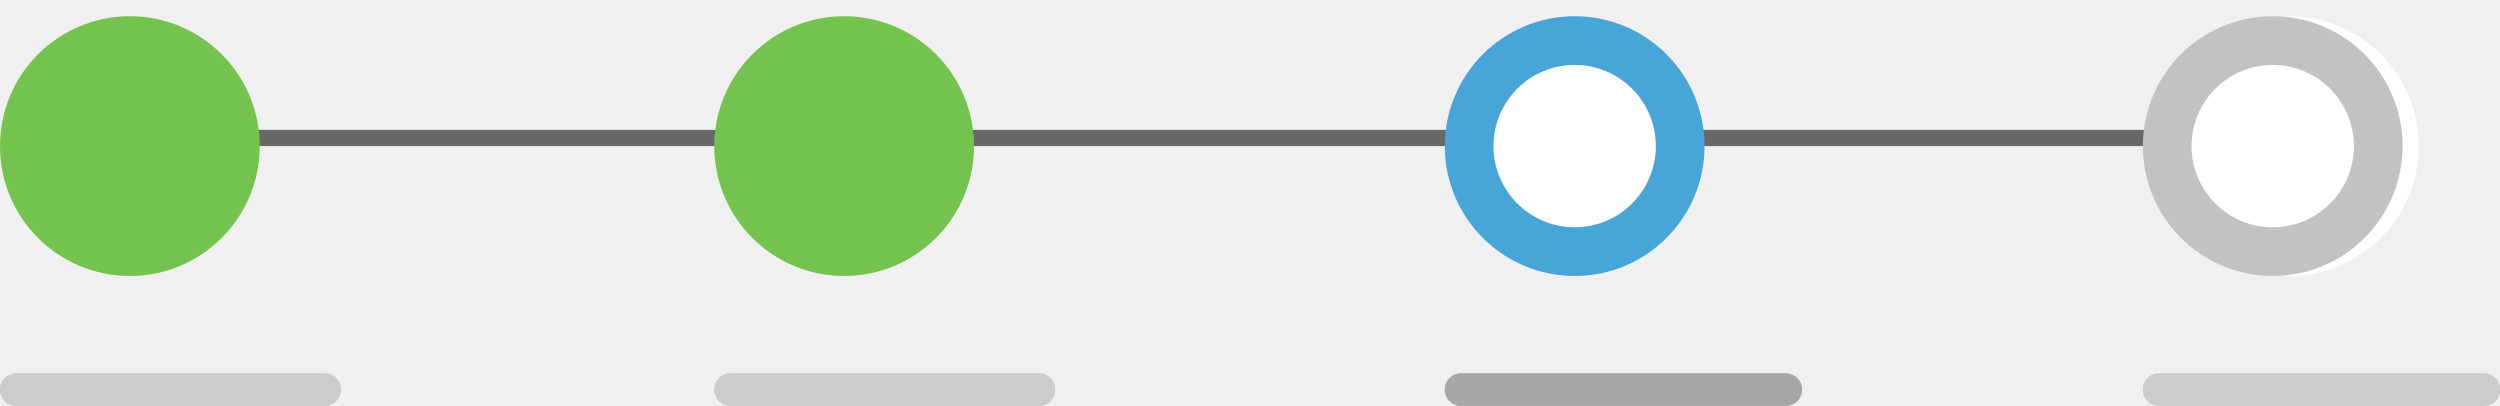
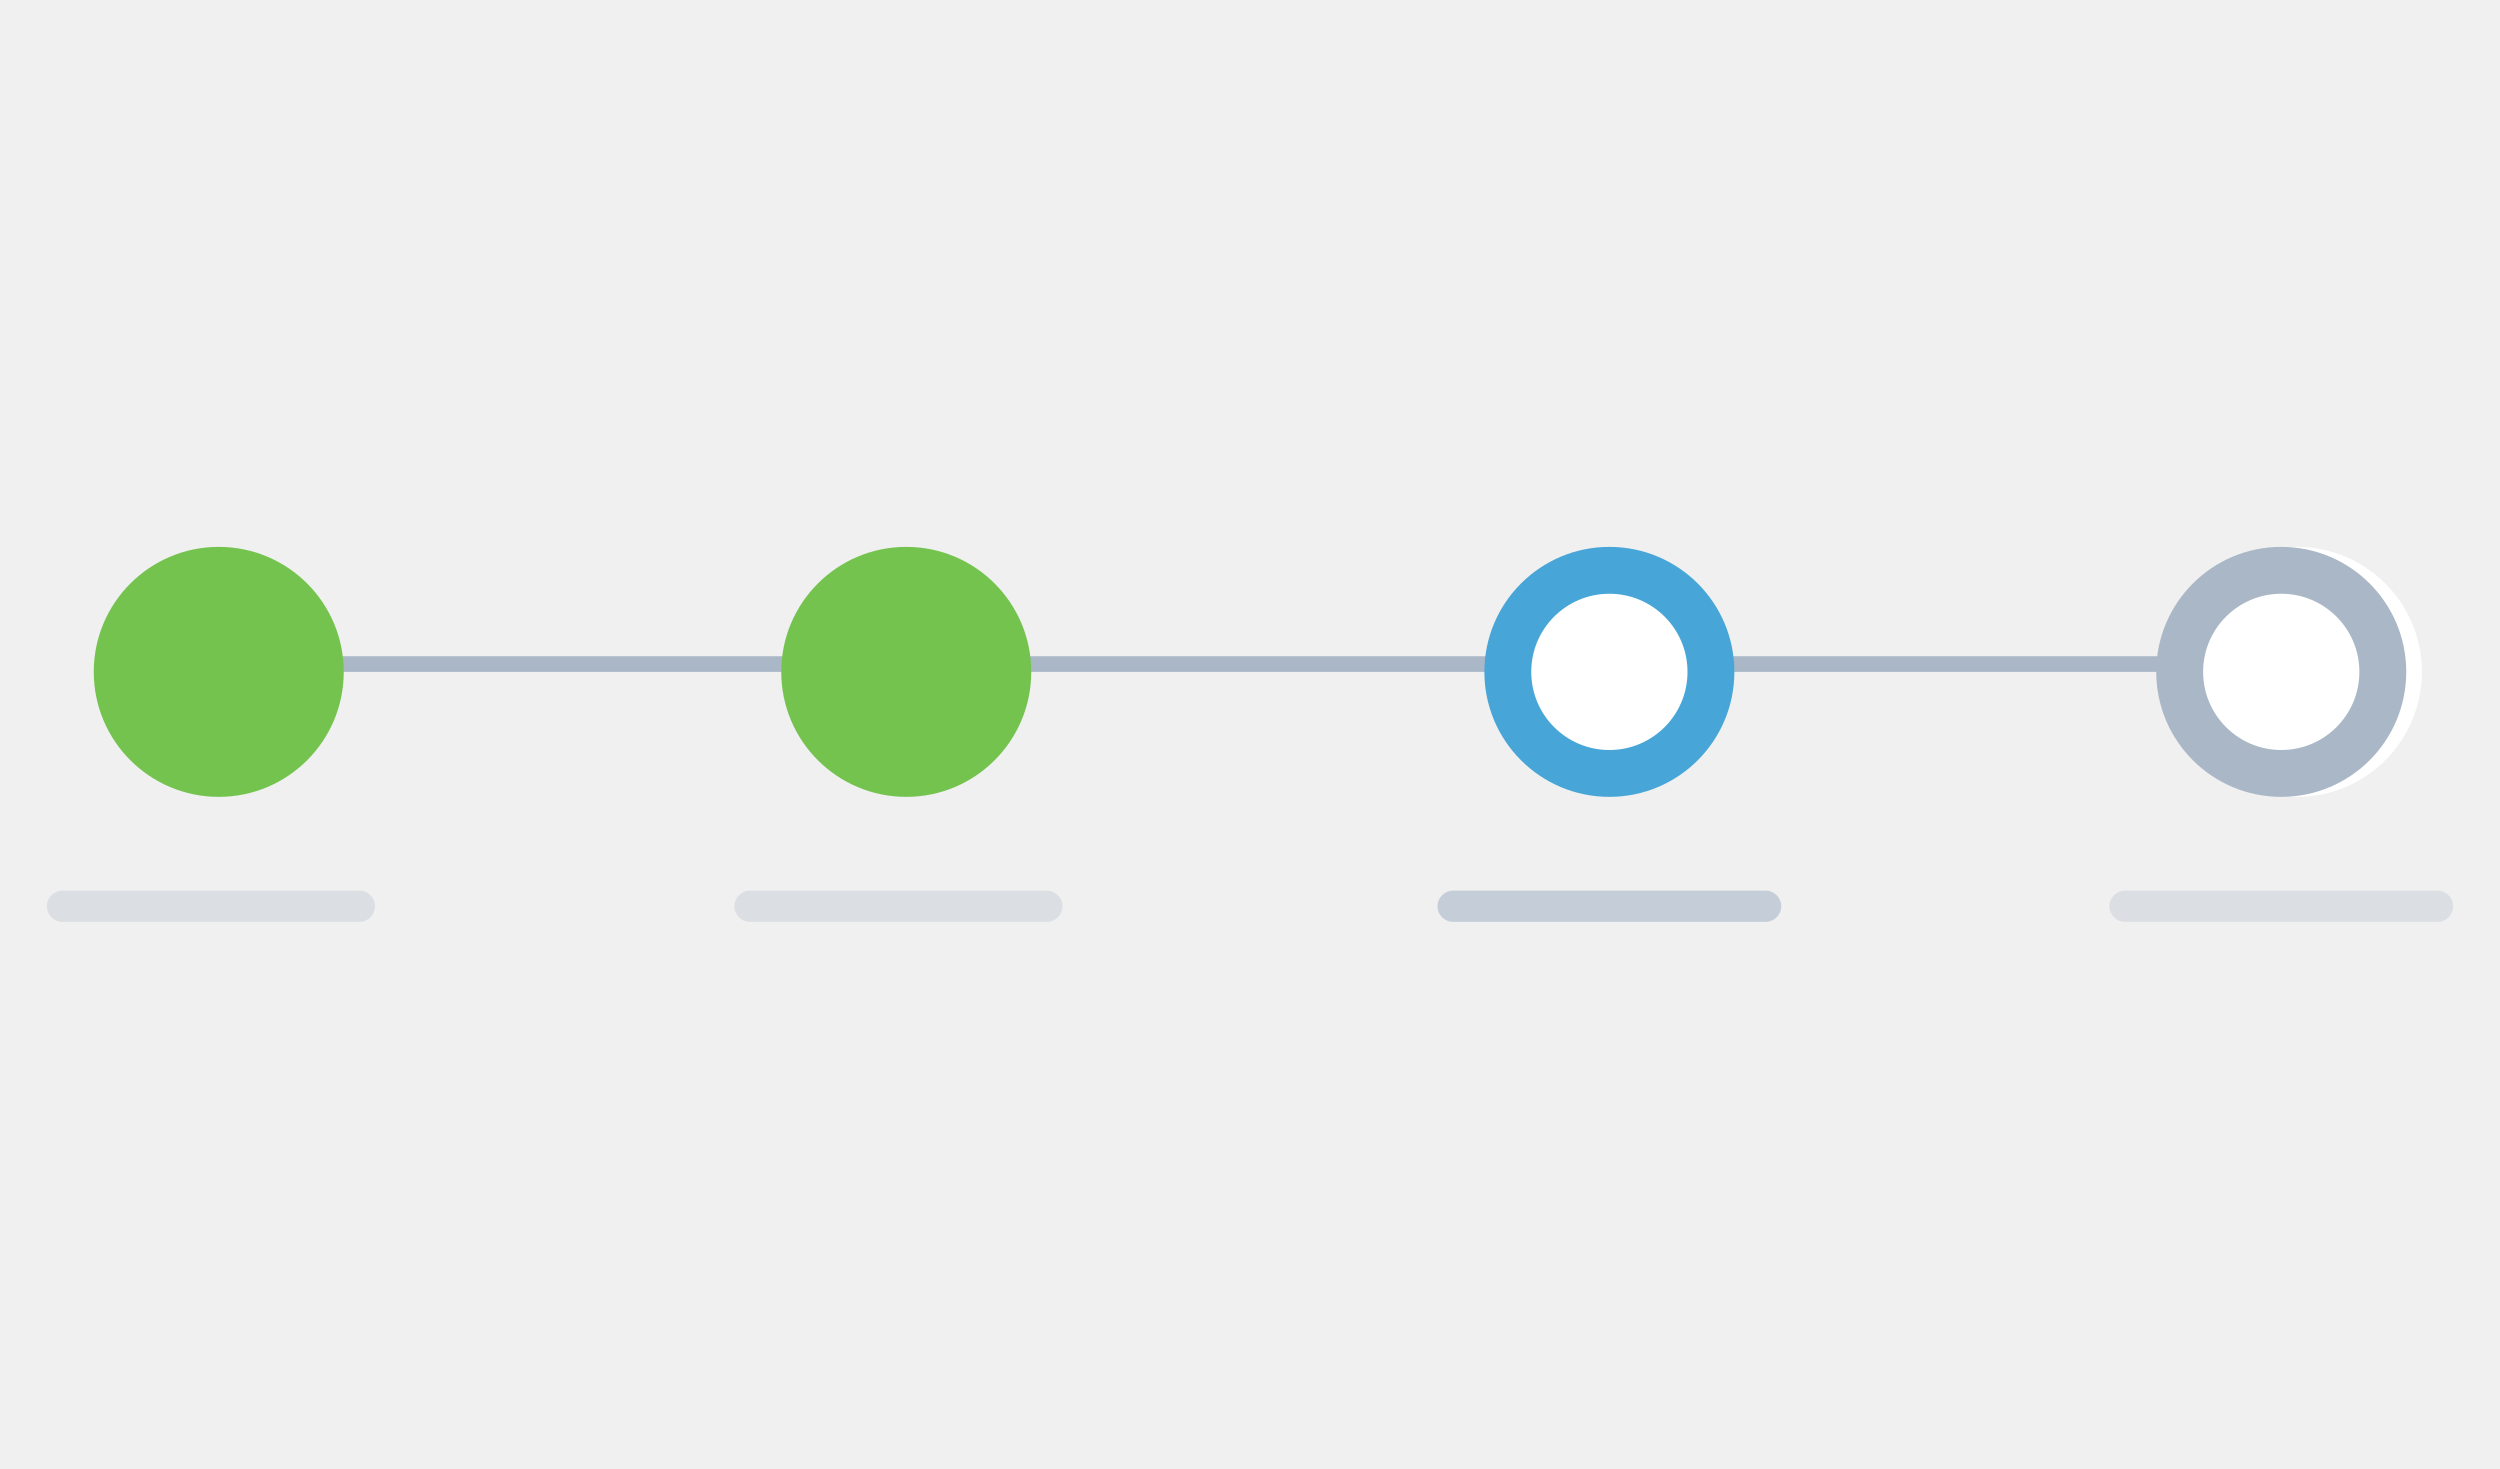
- <svg xmlns="http://www.w3.org/2000/svg" width="154" height="25" viewBox="0 0 154 25" fill="none">
-   <line x1="11" y1="8.5" x2="144" y2="8.5" stroke="#676767" />
-   <circle cx="141" cy="9" r="8" fill="white" />
-   <circle cx="8" cy="9" r="8" fill="#74C34F" />
-   <circle cx="52" cy="9" r="8" fill="#74C34F" />
-   <circle cx="97" cy="9" r="6.5" fill="white" stroke="#47A6D7" stroke-width="3" />
-   <circle cx="140" cy="9" r="6.5" fill="white" stroke="#C2C2C2" stroke-width="3" />
-   <g opacity="0.5">
-     <rect y="23" width="21" height="2" rx="1" fill="#A7A7A7" fill-opacity="0.25" />
-     <rect y="23" width="21" height="2" rx="1" fill="#A7A7A7" fill-opacity="0.25" />
-     <rect y="23" width="21" height="2" rx="1" fill="#A7A7A7" fill-opacity="0.25" />
-     <rect y="23" width="21" height="2" rx="1" fill="#A7A7A7" fill-opacity="0.25" />
-     <rect y="23" width="21" height="2" rx="1" fill="#A7A7A7" fill-opacity="0.25" />
-     <rect y="23" width="21" height="2" rx="1" fill="#A7A7A7" />
-   </g>
-   <g opacity="0.5">
-     <rect x="44" y="23" width="21" height="2" rx="1" fill="#A7A7A7" fill-opacity="0.25" />
-     <rect x="44" y="23" width="21" height="2" rx="1" fill="#A7A7A7" fill-opacity="0.25" />
-     <rect x="44" y="23" width="21" height="2" rx="1" fill="#A7A7A7" fill-opacity="0.25" />
-     <rect x="44" y="23" width="21" height="2" rx="1" fill="#A7A7A7" fill-opacity="0.25" />
-     <rect x="44" y="23" width="21" height="2" rx="1" fill="#A7A7A7" fill-opacity="0.25" />
-     <rect x="44" y="23" width="21" height="2" rx="1" fill="#A7A7A7" />
-   </g>
-   <rect x="89" y="23" width="22" height="2" rx="1" fill="#A7A7A7" fill-opacity="0.25" />
-   <rect x="89" y="23" width="22" height="2" rx="1" fill="#A7A7A7" fill-opacity="0.25" />
-   <rect x="89" y="23" width="22" height="2" rx="1" fill="#A7A7A7" fill-opacity="0.25" />
-   <rect x="89" y="23" width="22" height="2" rx="1" fill="#A7A7A7" fill-opacity="0.25" />
-   <rect x="89" y="23" width="22" height="2" rx="1" fill="#A7A7A7" fill-opacity="0.25" />
-   <rect x="89" y="23" width="22" height="2" rx="1" fill="#A7A7A7" />
-   <g opacity="0.5">
-     <rect x="132" y="23" width="22" height="2" rx="1" fill="#A7A7A7" fill-opacity="0.25" />
-     <rect x="132" y="23" width="22" height="2" rx="1" fill="#A7A7A7" fill-opacity="0.25" />
-     <rect x="132" y="23" width="22" height="2" rx="1" fill="#A7A7A7" fill-opacity="0.25" />
-     <rect x="132" y="23" width="22" height="2" rx="1" fill="#A7A7A7" fill-opacity="0.25" />
-     <rect x="132" y="23" width="22" height="2" rx="1" fill="#A7A7A7" fill-opacity="0.25" />
-     <rect x="132" y="23" width="22" height="2" rx="1" fill="#A7A7A7" />
-   </g>
+ <svg xmlns="http://www.w3.org/2000/svg" width="160" height="94" fill="none">
+   <path stroke="#A9B7C6" d="M17 42.5h133" />
+   <circle cx="147" cy="43" r="8" fill="#fff" />
+   <circle cx="14" cy="43" r="8" fill="#74C34F" />
+   <circle cx="58" cy="43" r="8" fill="#74C34F" />
+   <circle cx="103" cy="43" r="6.5" fill="#fff" stroke="#47A6D7" stroke-width="3" />
+   <circle cx="146" cy="43" r="6.5" fill="#fff" stroke="#A9B7C6" stroke-width="3" />
+   <path d="M3 58a1 1 0 0 1 1-1h19a1 1 0 1 1 0 2H4a1 1 0 0 1-1-1Zm44 0a1 1 0 0 1 1-1h19a1 1 0 1 1 0 2H48a1 1 0 0 1-1-1Z" fill="#C5CED8" opacity=".5" />
+   <path d="M92 58a1 1 0 0 1 1-1h20a1 1 0 0 1 0 2H93a1 1 0 0 1-1-1Z" fill="#C5CED8" />
+   <path d="M135 58a1 1 0 0 1 1-1h20a1 1 0 0 1 0 2h-20a1 1 0 0 1-1-1Z" fill="#C5CED8" opacity=".5" />
</svg>
